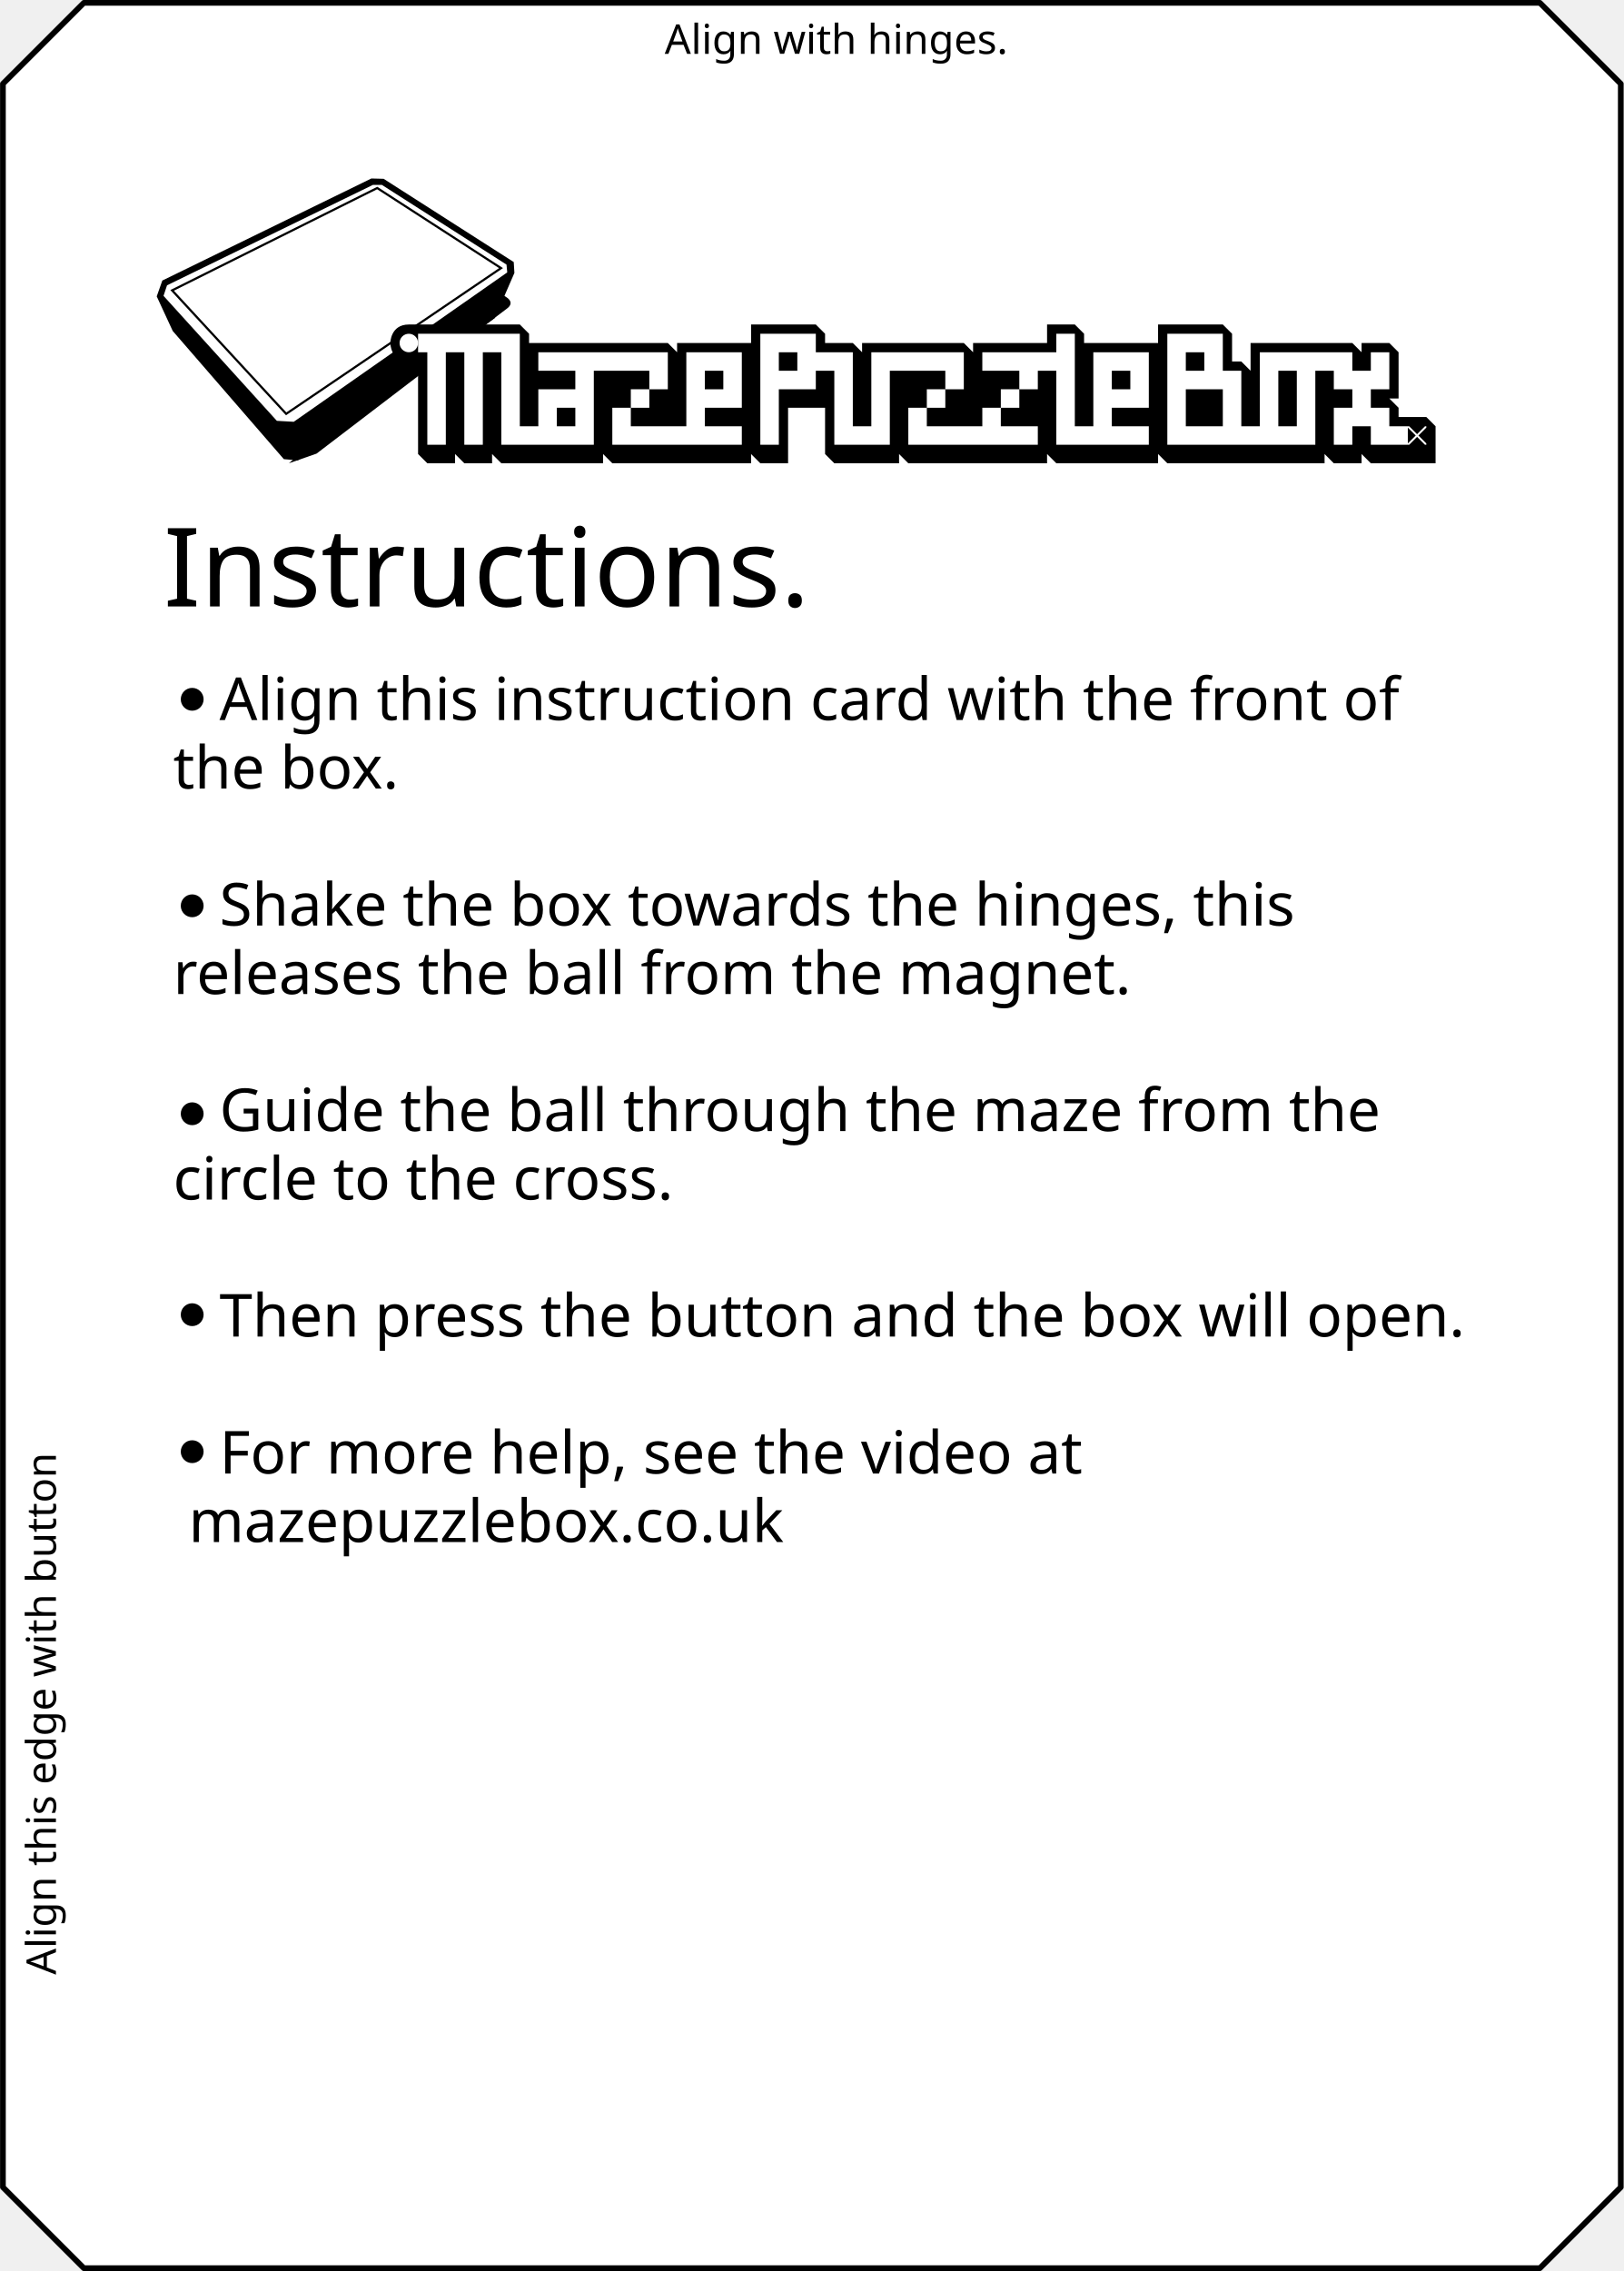
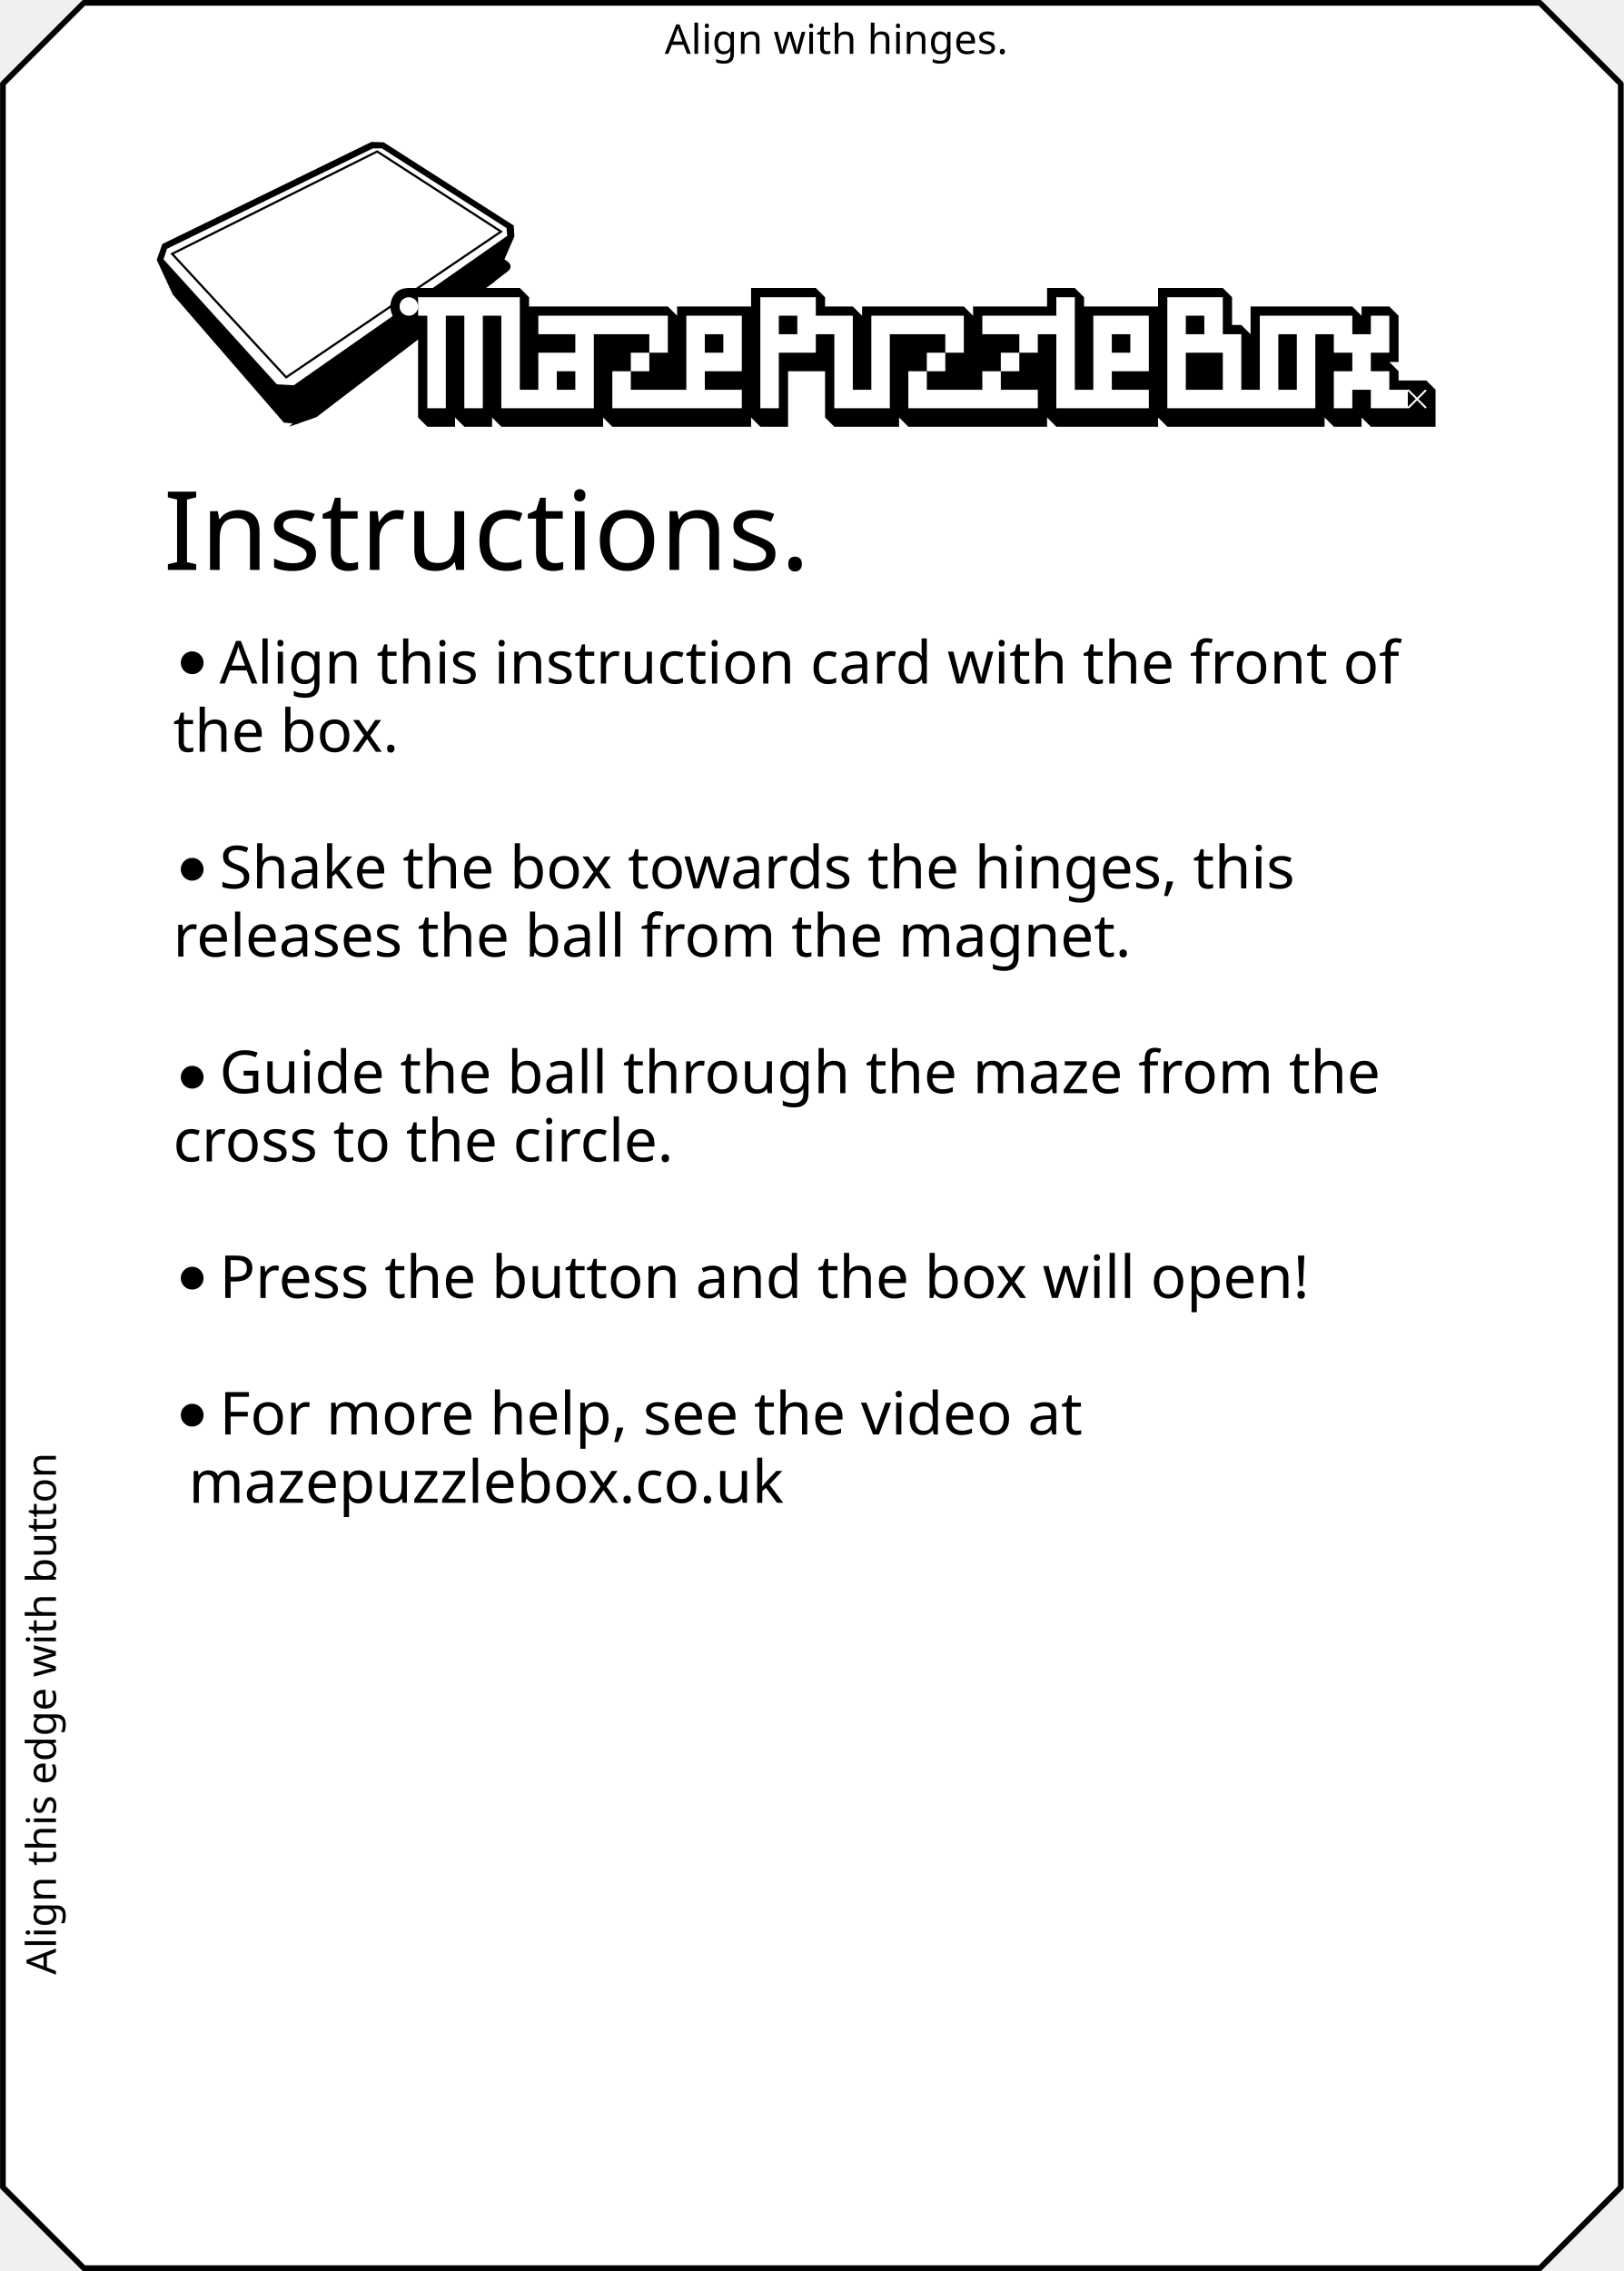
<svg xmlns="http://www.w3.org/2000/svg" width="355.588" height="497.312" id="svg3811" version="1.1">
  <defs id="defs3813">
    <clipPath clipPathUnits="userSpaceOnUse" id="clipPath3033">
      <path d="m 0,477.637 402.235,0 L 402.235,0 0,0 0,477.637 z" id="path3035" />
    </clipPath>
  </defs>
  <g id="layer1" transform="translate(-147.9072,-295.1339)">
    <g id="g3013" transform="matrix(1.25,0,0,-1.25,166.2668,295.7589)" style="fill:#ffffff;fill-opacity:1;stroke:#000000;stroke-opacity:1;display:inline">
      <path d="m 0,0 255.118,0 14.173,-14.174 0,-368.504 -14.173,-14.173 -255.118,0 -14.174,14.173 -0.001,368.504 L 0,0 z" style="fill:#ffffff;fill-opacity:1;stroke:#000000;stroke-width:1;stroke-linecap:round;stroke-linejoin:round;stroke-miterlimit:10;stroke-opacity:1;stroke-dasharray:none" id="path3015" />
    </g>
-     <g id="g4100" transform="translate(190.6349,-21.65341)">
+     <g id="g4100" transform="translate(190.6349,-29.65341)">
      <g transform="matrix(1.25,0,0,-1.25,69.93251,376.5582)" id="g3017" style="display:inline">
        <path id="path3019" style="fill:#000000;fill-opacity:1;fill-rule:nonzero;stroke:none" d="m 0,0 -3.438,-7.914 -34.494,-24.913 -2.464,0.204 -19.469,22.456 -2.804,6.06 0.983,2.777 36.627,17.879 2.143,-0.056 L -0.116,1.911 0,0 z" />
      </g>
      <g transform="matrix(1.25,0,0,-1.25,17.90613,408.9423)" id="g3021" style="display:inline">
        <path id="path3023" style="fill:#ffffff;fill-opacity:1;fill-rule:nonzero;stroke:none" d="m 0,0 2.959,-0.167 37.407,26.171 -0.128,1.367 -21.834,13.962 -1.574,0 L -19.24,23.742 -19.855,21.895 0,0 z" />
      </g>
      <g transform="matrix(1.25,0,0,-1.25,19.94963,407.4115)" id="g3025-1" style="display:inline">
        <path id="path3027-8" style="fill:none;stroke:#000000;stroke-width:0.382;stroke-linecap:butt;stroke-linejoin:miter;stroke-miterlimit:10;stroke-opacity:1;stroke-dasharray:none" d="M 0,0 37.644,25.53 15.948,39.56 -19.985,21.63 0,0 z" />
      </g>
    </g>
-     <g transform="matrix(1.25,0,0,-1.25,63.69426,843.3261)" style="display:inline" id="g3029">
+     <g transform="matrix(1.25,0,0,-1.25,63.69426,835.3261)" style="display:inline" id="g3029">
      <g id="g3031" clip-path="url(#clipPath3033)">
        <g id="g3037" transform="translate(153.2183,388.3765)">
          <path d="m 0,0 2.92,-1.916 c 0,0 1.551,-0.913 0,-2.008 -1.551,-1.095 -33.309,-25.368 -33.309,-25.368 L -35.225,-30.981 0,0 z" style="fill:#000000;fill-opacity:1;fill-rule:nonzero;stroke:none" id="path3039" />
        </g>
        <g id="g3041" transform="translate(140.6206,381.7056)">
          <path d="m 0,0 17.828,0 1.62,-1.622 0,-1.62 3.24,0 3.243,0 4.862,0 1.621,0 11.345,0 1.622,-1.62 0,1.62 12.964,0 0,3.242 11.344,0 1.622,-1.622 0,-1.62 4.862,0 1.622,-1.62 0,-11.346 0,11.346 0,1.62 9.723,0 6.483,0 1.62,0 1.622,-1.62 0,1.62 12.964,0 0,3.242 4.864,0 1.62,-1.622 0,-1.62 1.621,0 11.345,0 0,3.242 11.344,0 1.62,-1.622 0,-4.861 1.62,0 1.622,-1.62 0,3.241 0,1.62 11.346,0 1.62,0 4.862,0 1.621,-1.62 0,1.62 4.862,0 1.621,-1.62 0,-8.103 -1.621,0 1.621,-1.622 0,-1.621 4.862,0 1.62,-1.62 0,-6.483 -1.62,0 -9.723,0 -1.622,1.621 0,-1.621 -4.863,0 -1.62,1.621 0,-1.621 -27.552,0 -1.62,1.621 0,-1.621 -17.828,0 -1.622,1.621 0,-1.621 -24.311,0 -1.621,1.621 0,-1.621 -11.344,0 -1.62,1.621 0,8.103 -8.102,0 1.62,1.622 0,-11.346 -4.862,0 -1.622,1.621 0,-1.621 -24.311,0 -1.62,1.621 0,-1.621 -17.827,0 -1.62,1.621 0,-1.621 -4.864,0 -1.621,1.621 0,-1.621 -4.862,0 -1.62,1.621 0,16.207 -1.621,0 c -3.24,0 -3.24,3.241 -3.24,3.241 0,0 0,3.242 3.24,3.242 L 0,0 z" style="fill:#000000;fill-opacity:1;fill-rule:nonzero;stroke:none" id="path3043" />
        </g>
        <path d="m 181.137,370.362 -3.24,0 0,-3.244 3.24,0 0,3.244 z" style="fill:#ffffff;fill-opacity:1;fill-rule:nonzero;stroke:none" id="path3045" />
        <path d="m 245.966,370.362 -3.242,0 0,-3.244 3.242,0 0,3.244 z" style="fill:#ffffff;fill-opacity:1;fill-rule:nonzero;stroke:none" id="path3047" />
        <path d="m 229.759,367.118 3.24,0 0,3.244 -3.24,0 0,-3.244 z" style="fill:#ffffff;fill-opacity:1;fill-rule:nonzero;stroke:none" id="path3049" />
        <g id="g3051" transform="translate(294.5874,363.8774)">
          <path d="m 0,0 -3.242,0 0,9.725 L 0,9.725 0,6.484 0,0 z m -12.966,3.241 0,-3.241 -6.483,0 0,12.966 3.241,0 0,-3.241 -3.241,0 0,-3.241 6.483,0 0,-3.243 z m -106.967,-6.483 12.967,0 0,3.242 -9.724,0 0,3.241 -3.243,0 0,-3.241 m -3.241,0 0,12.966 -4.862,0 -1.62,0 -3.242,0 0,-3.241 6.484,0 0,-3.241 -1.622,0 -4.862,0 0,-6.484 -3.241,0 0,16.207 -16.208,0 -1.62,0 0,-3.241 1.62,0 0,-16.208 3.243,0 0,16.208 3.24,0 0,-16.208 3.244,0 0,16.208 3.24,0 0,-16.208 9.543,0 3.423,0 0,3.242 -3.242,0 0,3.241 3.242,0 0,-6.483 3.24,0 m 16.208,0 9.724,0 0,3.242 -6.483,0 0,3.241 6.483,0 0,3.243 -6.483,0 0,3.241 3.241,0 0,-3.241 3.242,0 0,6.482 -9.724,0 m -3.242,0 -6.482,0 -6.484,0 0,-3.241 9.724,0 0,-3.241 3.242,0 0,3.241 m 3.242,0 0,-9.725 m 64.828,-3.242 6.483,0 9.723,0 0,3.242 -6.482,0 0,3.241 6.482,0 0,3.243 -6.482,0 0,3.241 3.242,0 0,-3.241 3.24,0 0,6.482 -9.723,0 0,-3.241 0,-9.725 -3.242,0 0,16.207 -3.241,0 0,-3.241 -12.966,0 0,-3.241 6.483,0 0,-3.241 3.241,0 0,3.241 3.242,0 0,-9.725 0,-3.242 z m -19.45,12.967 0,-3.241 3.242,0 0,6.482 -3.242,0 -3.24,0 -9.724,0 0,-9.725 0,-3.241 -1.62,0 -1.622,0 0,12.966 -6.483,0 0,3.241 -9.723,0 0,-16.207 0,-3.242 3.242,0 0,16.208 3.24,0 0,-3.241 -3.24,0 0,-3.241 6.481,0 0,3.241 3.241,0 0,-12.967 9.724,0 0,3.242 0,9.724 9.724,10e-4 z m -6.482,-12.967 9.724,0 3.242,0 9.724,0 0,3.242 -6.483,0 0,3.241 -3.241,0 0,-3.241 -3.242,0 -6.482,0 0,3.241 -3.242,0 0,-3.241 0,-3.242 z M 3.242,0 l 0,9.725 3.24,0 0,-3.241 3.243,0 0,-3.243 -3.243,0 0,-3.241 0,-3.242 3.243,0 0,3.242 3.242,0 0,-3.242 6.481,0 0,3.242 -3.241,0 0,3.241 -3.24,0 0,3.243 3.24,0 0,6.482 -3.24,0 0,-3.241 -3.242,0 0,3.241 -3.243,0 -3.24,0 -9.725,0 0,-12.966 -3.243,0 0,9.725 -3.24,0 0,6.482 -9.723,0 0,-19.449 12.963,0 3.243,0 9.725,0" style="fill:#ffffff;fill-opacity:1;fill-rule:nonzero;stroke:none" id="path3053" />
        </g>
        <g id="g3055" transform="translate(140.6206,378.4634)">
          <path d="m 0,0 c 0,0.896 -0.726,1.621 -1.621,1.621 -0.895,0 -1.62,-0.725 -1.62,-1.621 0,-0.895 0.725,-1.62 1.62,-1.62 C -0.726,-1.62 0,-0.895 0,0" style="fill:#ffffff;fill-opacity:1;fill-rule:evenodd;stroke:none" id="path3057" />
        </g>
        <g id="g3059" transform="translate(317.2788,363.8716)">
          <path d="m 0,0 -0.237,0.006 -1.384,-1.384 -1.385,1.384 -0.236,0 -10e-4,-0.236 1.386,-1.384 -1.386,-1.386 10e-4,-0.236 0.236,-0.002 1.385,1.386 1.384,-1.386 L 0,-3.236 0,-3 -1.385,-1.614 0,-0.23 0,0 z" style="fill:#ffffff;fill-opacity:1;fill-rule:nonzero;stroke:none" id="path3061" />
        </g>
      </g>
    </g>
-     <g id="g4108" transform="translate(0,-30)">
-       <text id="text3932" y="482.816" x="185.833" style="font-size:13px;font-style:normal;font-weight:normal;fill:#000000;fill-opacity:1;stroke:none;display:inline;font-family:Ubuntu;-inkscape-font-specification:Ubuntu;font-stretch:normal;font-variant:normal;line-height:115%" xml:space="preserve">
+     <g id="g4108" transform="translate(0,-38)">
+       <text id="text3932" y="482.816" x="185.833" style="font-size:13px;font-style:normal;font-variant:normal;font-weight:normal;font-stretch:normal;line-height:115%;fill:#000000;fill-opacity:1;stroke:none;display:inline;font-family:Ubuntu;-inkscape-font-specification:Ubuntu" xml:space="preserve">
        <tspan y="482.816" x="185.833" id="tspan3934">   Align this instruction card with the front of </tspan>
-         <tspan id="tspan3948" y="497.816" x="185.833">the box.</tspan>
-         <tspan id="tspan3936" y="512.816" x="185.833" />
-         <tspan id="tspan3938" y="527.816" x="185.833">   Shake the box towards the hinges, this</tspan>
-         <tspan id="tspan3950" y="542.816" x="185.833">releases the ball from the magnet.</tspan>
-         <tspan id="tspan3940" y="557.816" x="185.833" />
-         <tspan id="tspan3942" y="572.816" x="185.833">   Guide the ball through the maze from the</tspan>
-         <tspan id="tspan3952" y="587.816" x="185.833">circle to the cross.</tspan>
-         <tspan id="tspan3944" y="602.816" x="185.833" />
-         <tspan id="tspan3946" y="617.816" x="185.833">   Then press the button and the box will open.</tspan>
-         <tspan id="tspan3962" y="632.816" x="185.833" />
-         <tspan id="tspan3964" y="647.816" x="185.833">   For more help, see the video at</tspan>
-         <tspan id="tspan3966" y="662.816" x="185.833"> mazepuzzlebox.co.uk</tspan>
+         <tspan id="tspan3948" y="497.766" x="185.833">the box.</tspan>
+         <tspan id="tspan3936" y="512.716" x="185.833" />
+         <tspan id="tspan3938" y="527.666" x="185.833">   Shake the box towards the hinges, this</tspan>
+         <tspan id="tspan3950" y="542.616" x="185.833">releases the ball from the magnet.</tspan>
+         <tspan id="tspan3940" y="557.566" x="185.833" />
+         <tspan id="tspan3942" y="572.516" x="185.833">   Guide the ball through the maze from the</tspan>
+         <tspan id="tspan3952" y="587.466" x="185.833">cross to the circle.</tspan>
+         <tspan id="tspan3944" y="602.416" x="185.833" />
+         <tspan id="tspan3946" y="617.366" x="185.833">   Press the button and the box will open!</tspan>
+         <tspan id="tspan3962" y="632.316" x="185.833" />
+         <tspan id="tspan3964" y="647.266" x="185.833">   For more help, see the video at</tspan>
+         <tspan id="tspan3966" y="662.216" x="185.833"> mazepuzzlebox.co.uk</tspan>
      </text>
      <g id="g3969" style="display:inline" transform="matrix(1.25,0,0,-1.25,69.08732,868.0729)">
        <path style="fill:#000000;fill-opacity:1;stroke:none" id="path3954" d="m 110.016,227.196 c 0,2.223 -1.402,4.025 -3.131,4.025 -1.729,0 -3.131,-1.802 -3.131,-4.025 0,-2.223 1.402,-4.025 3.131,-4.025 1.729,0 3.131,1.802 3.131,4.025 z" transform="matrix(0.6388677,0,0,-0.4968971,28.44443,424.7362)" />
        <path transform="matrix(0.6388677,0,0,-0.4968971,28.44443,388.5593)" d="m 110.016,227.196 c 0,2.223 -1.402,4.025 -3.131,4.025 -1.729,0 -3.131,-1.802 -3.131,-4.025 0,-2.223 1.402,-4.025 3.131,-4.025 1.729,0 3.131,1.802 3.131,4.025 z" id="path3956" style="fill:#000000;fill-opacity:1;stroke:none" />
        <path style="fill:#000000;fill-opacity:1;stroke:none" id="path3958" d="m 110.016,227.196 c 0,2.223 -1.402,4.025 -3.131,4.025 -1.729,0 -3.131,-1.802 -3.131,-4.025 0,-2.223 1.402,-4.025 3.131,-4.025 1.729,0 3.131,1.802 3.131,4.025 z" transform="matrix(0.6388677,0,0,-0.4968971,28.44443,352.1293)" />
        <path transform="matrix(0.6388677,0,0,-0.4968971,28.44443,316.9293)" d="m 110.016,227.196 c 0,2.223 -1.402,4.025 -3.131,4.025 -1.729,0 -3.131,-1.802 -3.131,-4.025 0,-2.223 1.402,-4.025 3.131,-4.025 1.729,0 3.131,1.802 3.131,4.025 z" id="path3960" style="fill:#000000;fill-opacity:1;stroke:none" />
        <path style="fill:#000000;fill-opacity:1;stroke:none" id="path3968" d="m 110.016,227.196 c 0,2.223 -1.402,4.025 -3.131,4.025 -1.729,0 -3.131,-1.802 -3.131,-4.025 0,-2.223 1.402,-4.025 3.131,-4.025 1.729,0 3.131,1.802 3.131,4.025 z" transform="matrix(0.6388677,0,0,-0.4968971,28.44443,292.9293)" />
      </g>
    </g>
    <text xml:space="preserve" style="font-size:9px;font-style:normal;font-variant:normal;font-weight:normal;font-stretch:normal;line-height:125%;letter-spacing:0px;word-spacing:0px;fill:#000000;fill-opacity:1;stroke:none;font-family:Ubuntu;-inkscape-font-specification:Ubuntu" x="-727.554" y="160.158" id="text3037" transform="matrix(0,-1,1,0,0,0)">
      <tspan id="tspan3039" x="-727.554" y="160.158">Align this edge with button</tspan>
    </text>
    <text xml:space="preserve" style="font-size:9px;font-style:normal;font-variant:normal;font-weight:normal;font-stretch:normal;line-height:125%;letter-spacing:0px;word-spacing:0px;fill:#000000;fill-opacity:1;stroke:none;font-family:Ubuntu;-inkscape-font-specification:Ubuntu" x="293.484" y="306.925" id="text3041">
      <tspan id="tspan3043" x="293.484" y="306.925">Align with hinges.</tspan>
    </text>
-     <text xml:space="preserve" style="font-size:24px;font-style:normal;font-variant:normal;font-weight:normal;font-stretch:normal;line-height:125%;letter-spacing:0px;word-spacing:0px;fill:#000000;fill-opacity:1;stroke:none;font-family:Ubuntu;-inkscape-font-specification:Ubuntu" x="183.721" y="427.939" id="text3045">
-       <tspan id="tspan3047" x="183.721" y="427.939">Instructions.</tspan>
+     <text xml:space="preserve" style="font-size:24px;font-style:normal;font-variant:normal;font-weight:normal;font-stretch:normal;line-height:125%;letter-spacing:0px;word-spacing:0px;fill:#000000;fill-opacity:1;stroke:none;font-family:Ubuntu;-inkscape-font-specification:Ubuntu" x="183.721" y="419.939" id="text3045">
+       <tspan id="tspan3047" x="183.721" y="419.939">Instructions.</tspan>
    </text>
  </g>
</svg>
